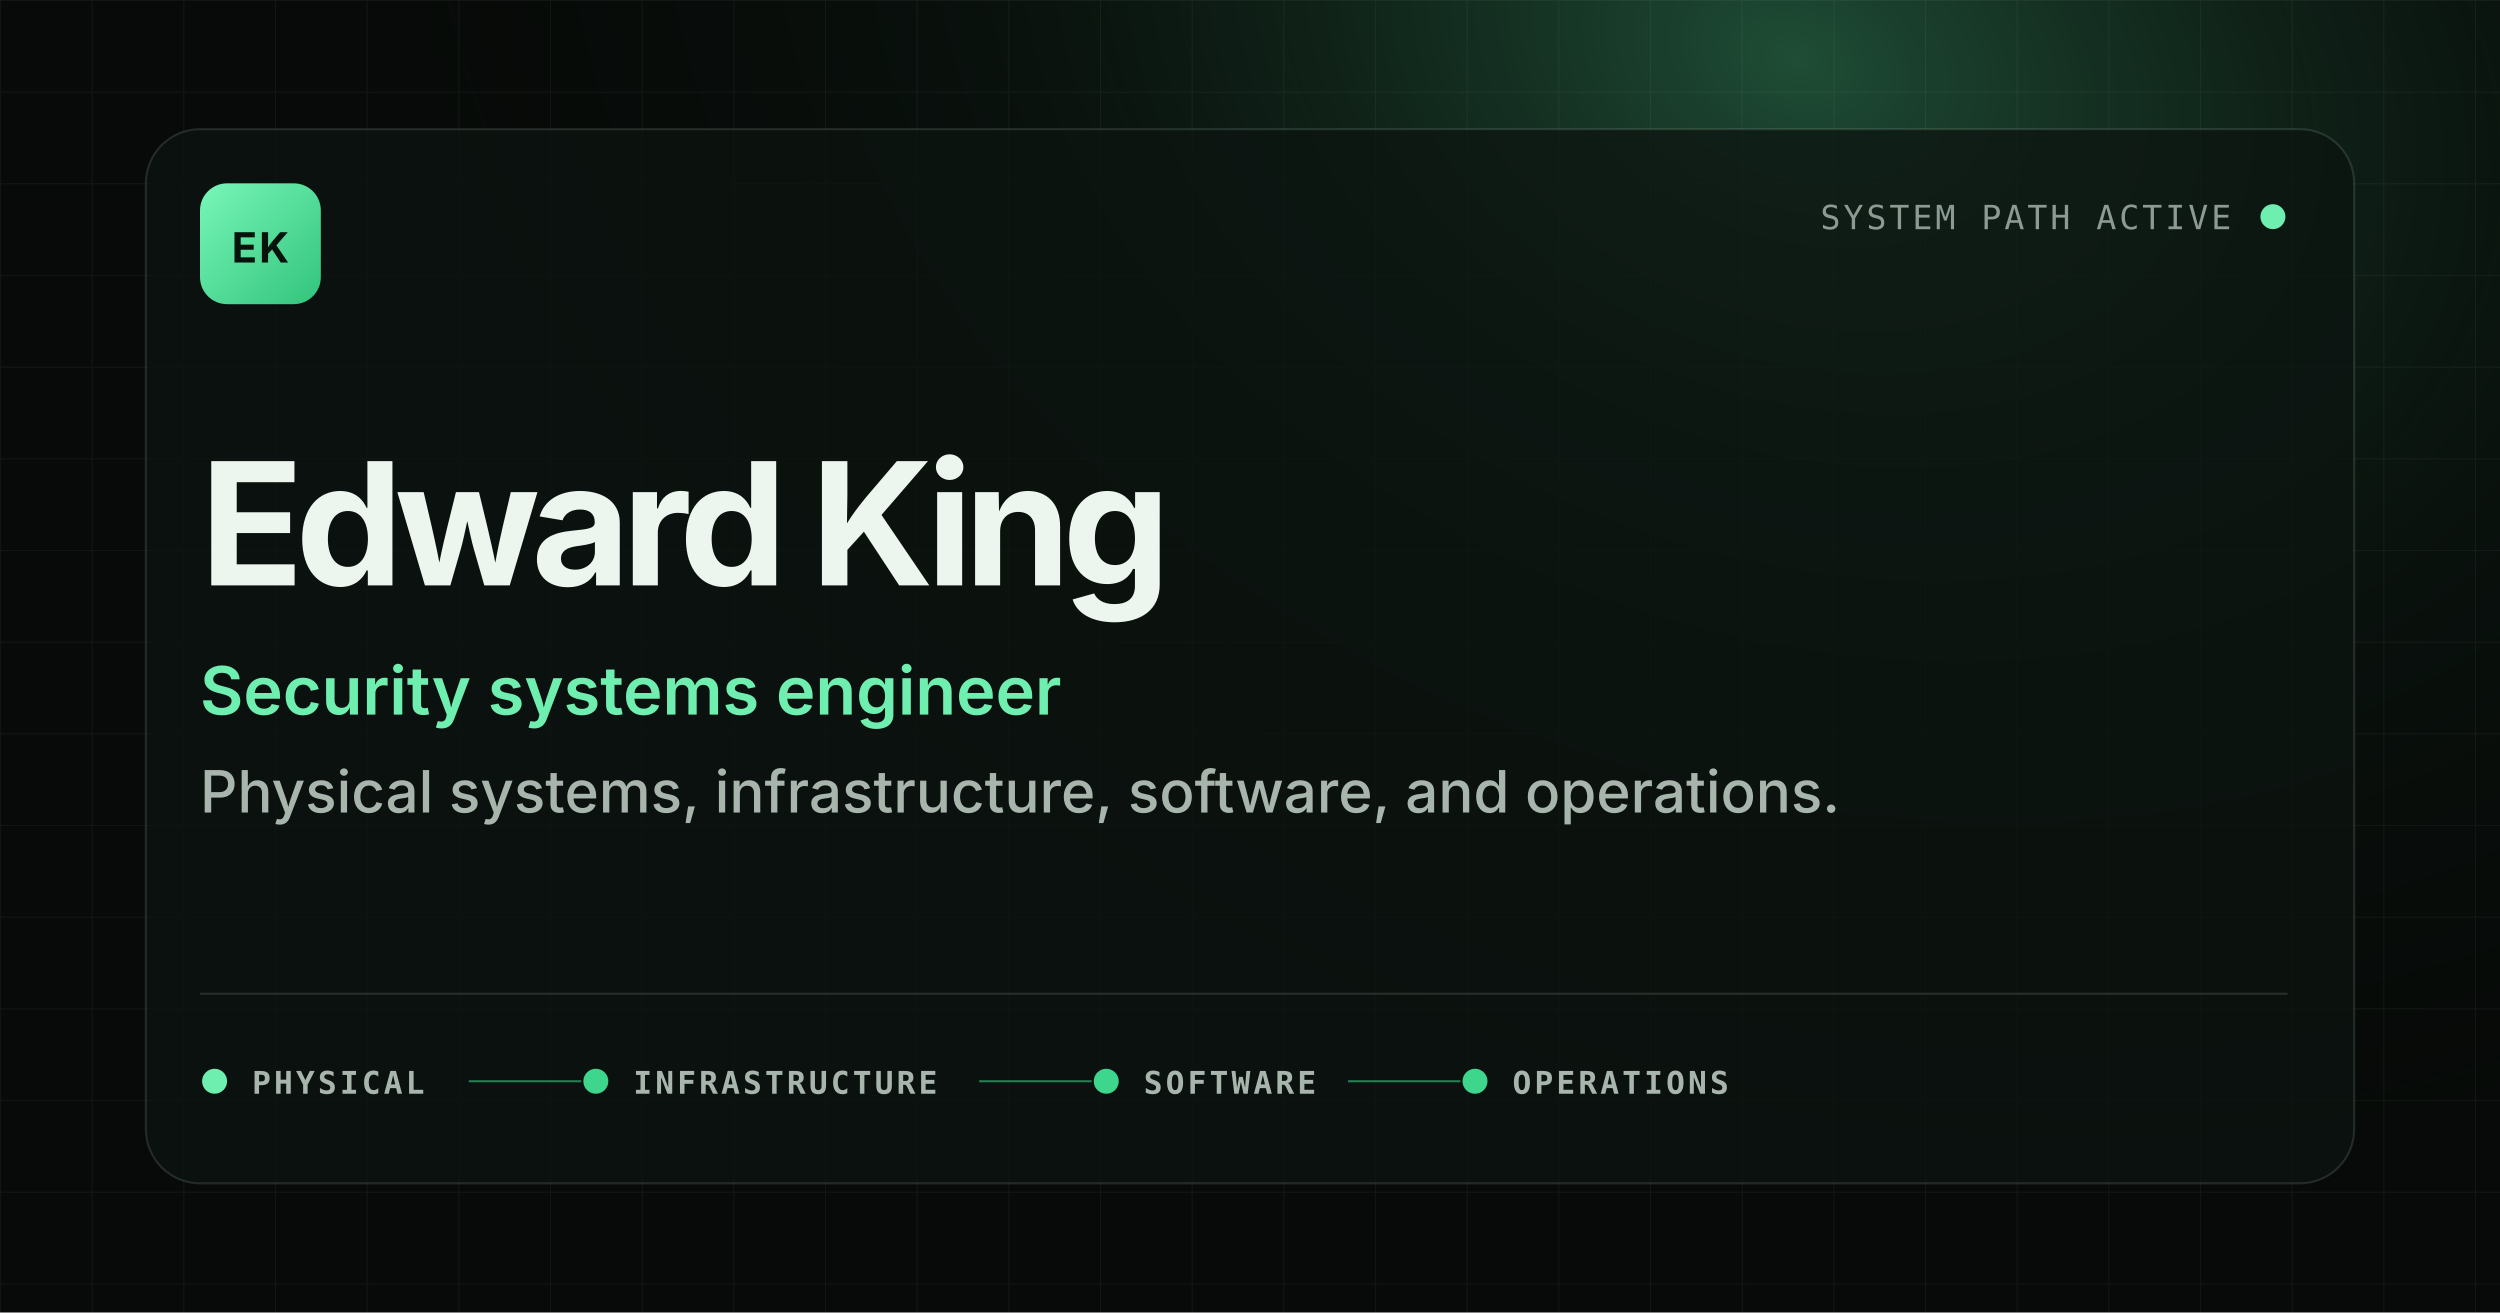
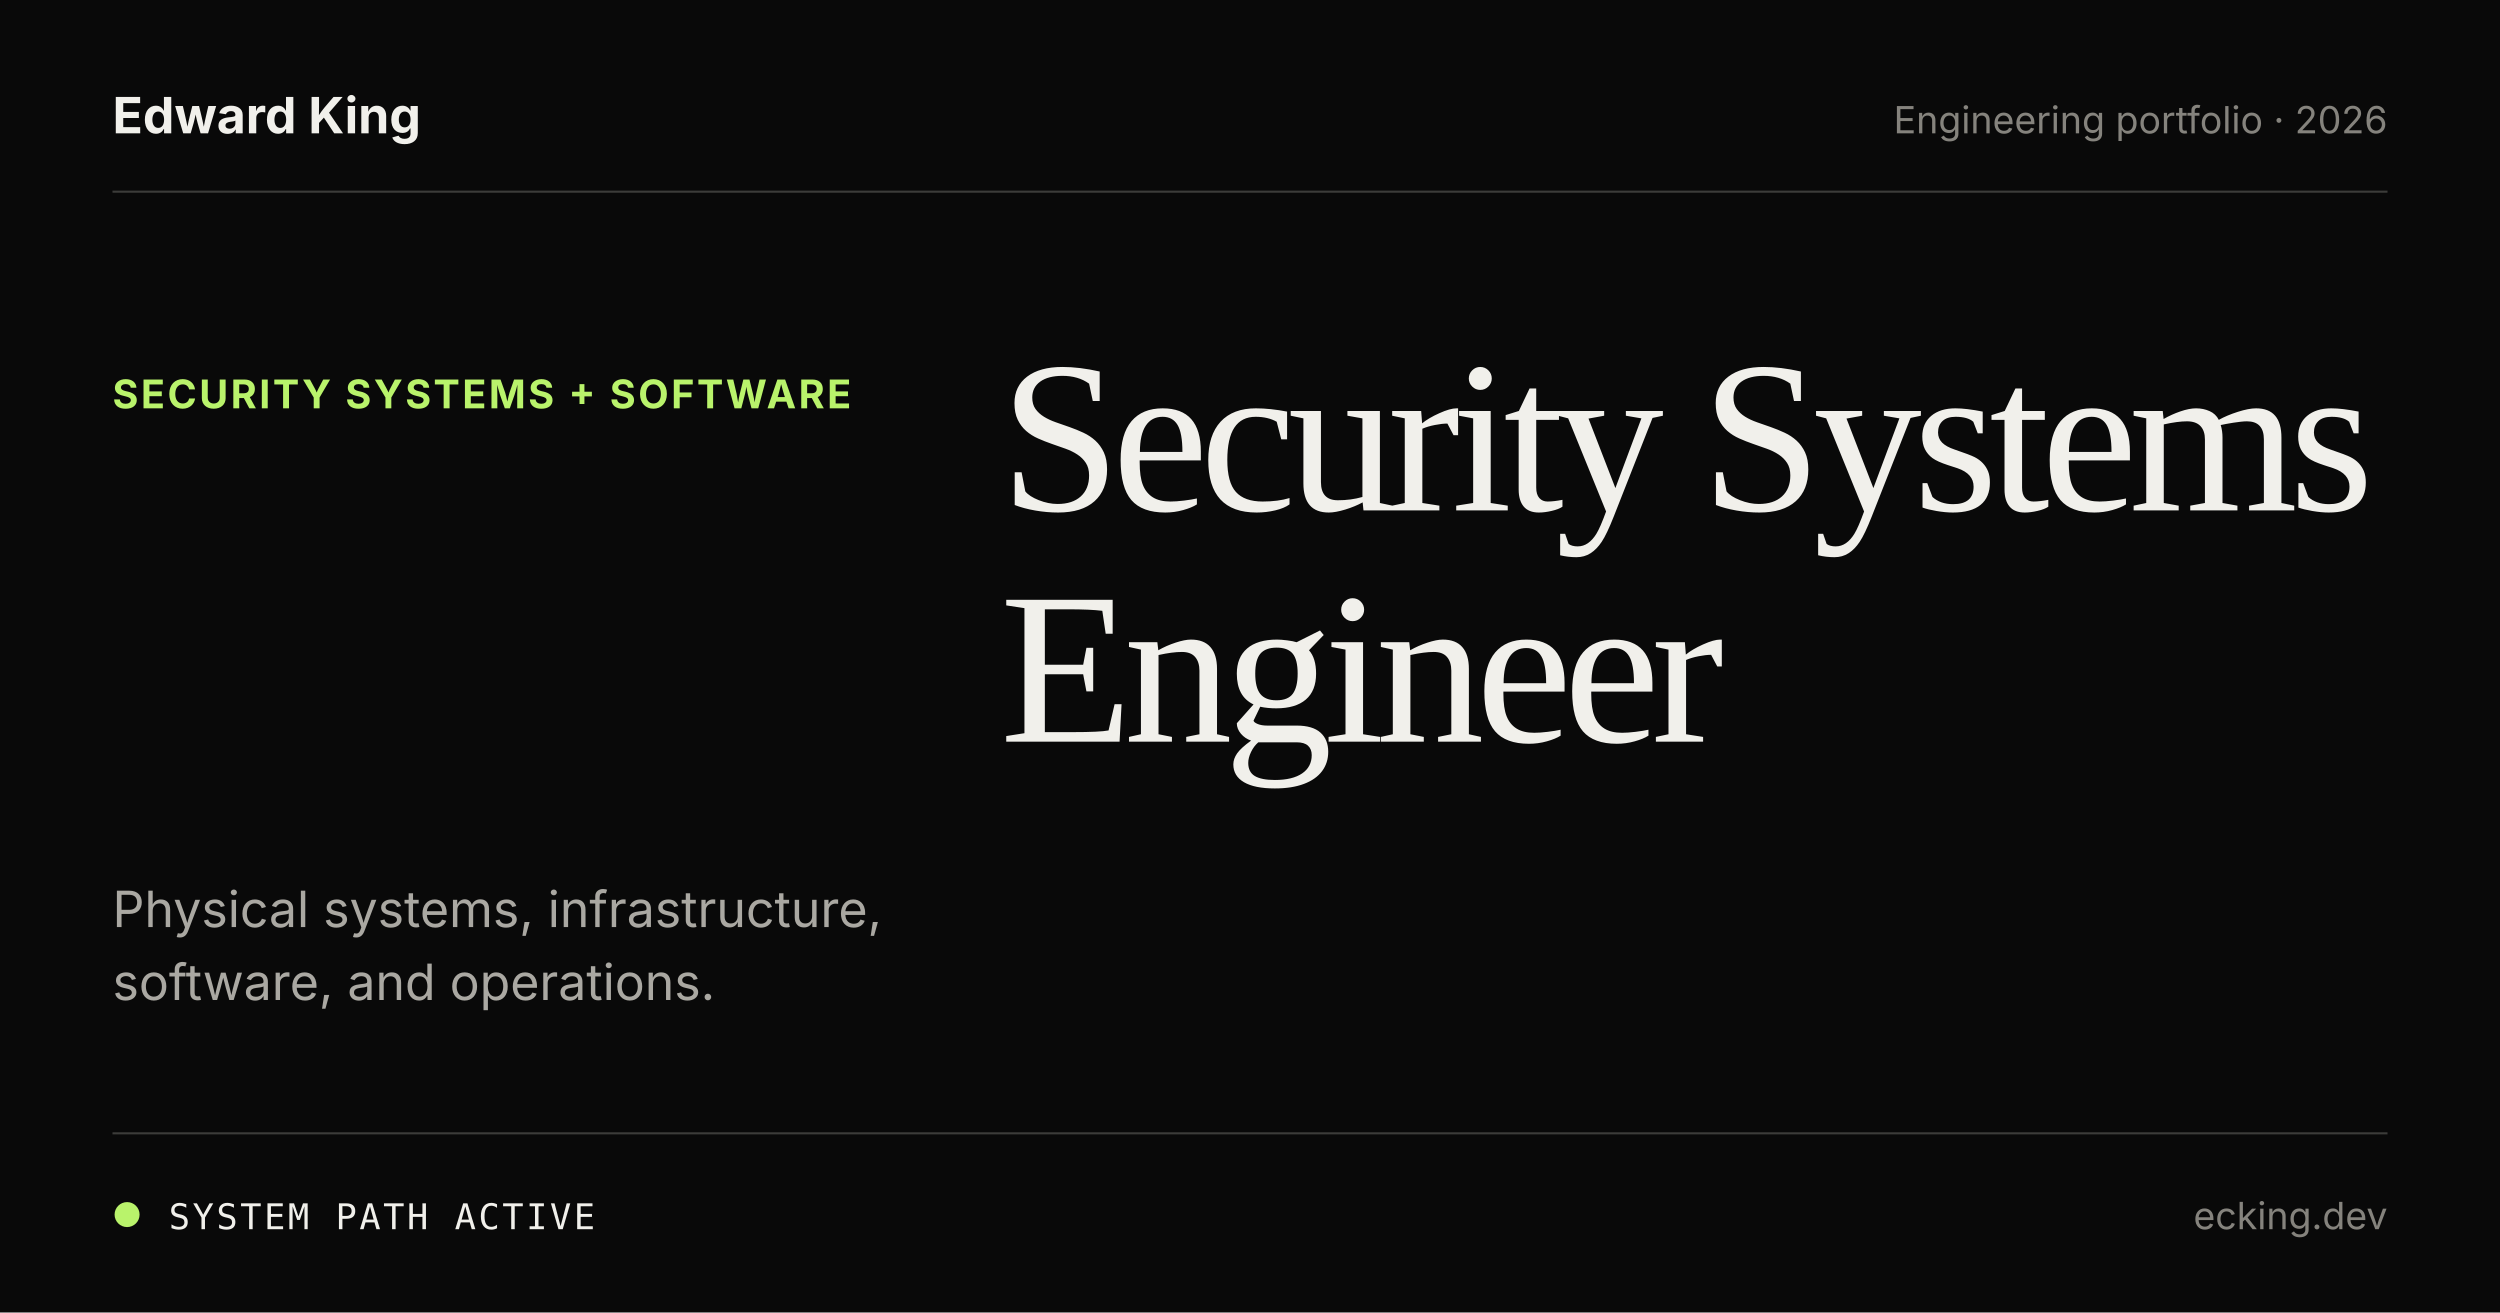
<svg xmlns="http://www.w3.org/2000/svg" width="1200" height="630" viewBox="0 0 1200 630" role="img" aria-labelledby="title desc">
-   <defs>
-     <radialGradient id="glow" cx="0" cy="0" r="1" gradientTransform="translate(865 25) rotate(109) scale(525 730)" gradientUnits="userSpaceOnUse">
-       <stop stop-color="#286747" stop-opacity=".72" />
-       <stop offset=".52" stop-color="#10251a" stop-opacity=".32" />
-       <stop offset="1" stop-color="#070a08" stop-opacity="0" />
-     </radialGradient>
-     <linearGradient id="signal" x1="0" y1="0" x2="1" y2="1">
-       <stop stop-color="#78f6b8" />
-       <stop offset="1" stop-color="#32c47c" />
-     </linearGradient>
-     <pattern id="grid" width="44" height="44" patternUnits="userSpaceOnUse">
-       <path d="M44 0H0V44" fill="none" stroke="#c8e6d2" stroke-opacity=".055" />
-     </pattern>
-   </defs>
-   <rect width="1200" height="630" fill="#070a08" />
-   <rect width="1200" height="630" fill="url(#glow)" />
-   <rect width="1200" height="630" fill="url(#grid)" />
-   <rect x="70" y="62" width="1060" height="506" rx="26" fill="#0d1410" fill-opacity=".76" stroke="#c8e6d2" stroke-opacity=".14" />
-   <rect x="96" y="88" width="58" height="58" rx="13" fill="url(#signal)" />
-   <text x="125" y="126" text-anchor="middle" fill="#06140d" font-family="Inter, Arial, sans-serif" font-size="20" font-weight="750" letter-spacing="1">EK</text>
-   <circle cx="1091" cy="104" r="6" fill="#6eefb0" />
-   <text x="1071" y="110" text-anchor="end" fill="#8b9b92" font-family="SFMono-Regular, Menlo, monospace" font-size="16" letter-spacing="1.4">SYSTEM PATH ACTIVE</text>
-   <text x="96" y="281" fill="#edf5ef" font-family="Inter, Arial, sans-serif" font-size="82" font-weight="650" letter-spacing="-4">Edward King</text>
-   <text x="96" y="343" fill="#6eefb0" font-family="Inter, Arial, sans-serif" font-size="32" font-weight="570">Security systems engineer</text>
-   <text x="96" y="390" fill="#a8b5ad" font-family="Inter, Arial, sans-serif" font-size="28" font-weight="480">Physical systems, infrastructure, software, and operations.</text>
-   <line x1="96" y1="477" x2="1098" y2="477" stroke="#c8e6d2" stroke-opacity=".14" />
-   <g font-family="SFMono-Regular, Menlo, monospace" font-size="15" font-weight="600" letter-spacing="1.5">
-     <circle cx="103" cy="519" r="6" fill="#6eefb0" />
-     <text x="121" y="525" fill="#a8b5ad">PHYSICAL</text>
-     <line x1="225" y1="519" x2="279" y2="519" stroke="#3dd68c" stroke-opacity=".55" />
-     <circle cx="286" cy="519" r="6" fill="#3dd68c" />
-     <text x="304" y="525" fill="#a8b5ad">INFRASTRUCTURE</text>
-     <line x1="470" y1="519" x2="524" y2="519" stroke="#3dd68c" stroke-opacity=".55" />
-     <circle cx="531" cy="519" r="6" fill="#3dd68c" />
-     <text x="549" y="525" fill="#a8b5ad">SOFTWARE</text>
-     <line x1="647" y1="519" x2="701" y2="519" stroke="#3dd68c" stroke-opacity=".55" />
-     <circle cx="708" cy="519" r="6" fill="#3dd68c" />
-     <text x="726" y="525" fill="#a8b5ad">OPERATIONS</text>
-   </g>
+   <rect width="1200" height="630" fill="#090909" />
+   <line x1="54" y1="92" x2="1146" y2="92" stroke="#f1f0eb" stroke-opacity=".22" />
+   <text x="54" y="64" fill="#f1f0eb" font-family="Inter, Arial, sans-serif" font-size="24" font-weight="650">Edward King</text>
+   <text x="1146" y="64" text-anchor="end" fill="#85837d" font-family="Inter, Arial, sans-serif" font-size="18">Engineering portfolio · 2026</text>
+   <text x="54" y="196" fill="#b9f36b" font-family="Inter, Arial, sans-serif" font-size="19" font-weight="650" letter-spacing="1.2">SECURITY SYSTEMS + SOFTWARE</text>
+   <text x="480" y="245" fill="#f1f0eb" font-family="Georgia, Times New Roman, serif" font-size="104" letter-spacing="-4">Security Systems</text>
+   <text x="480" y="356" fill="#f1f0eb" font-family="Georgia, Times New Roman, serif" font-size="104" letter-spacing="-4">Engineer</text>
+   <text x="54" y="445" fill="#aaa8a2" font-family="Inter, Arial, sans-serif" font-size="24">Physical systems, infrastructure,</text>
+   <text x="54" y="480" fill="#aaa8a2" font-family="Inter, Arial, sans-serif" font-size="24">software, and operations.</text>
+   <line x1="54" y1="544" x2="1146" y2="544" stroke="#f1f0eb" stroke-opacity=".22" />
+   <circle cx="61" cy="583" r="6" fill="#b9f36b" />
+   <text x="81" y="590" fill="#f1f0eb" font-family="SFMono-Regular, Menlo, monospace" font-size="17" letter-spacing="1.2">SYSTEM PATH ACTIVE</text>
+   <text x="1146" y="590" text-anchor="end" fill="#85837d" font-family="Inter, Arial, sans-serif" font-size="18">ecking.dev</text>
</svg>
